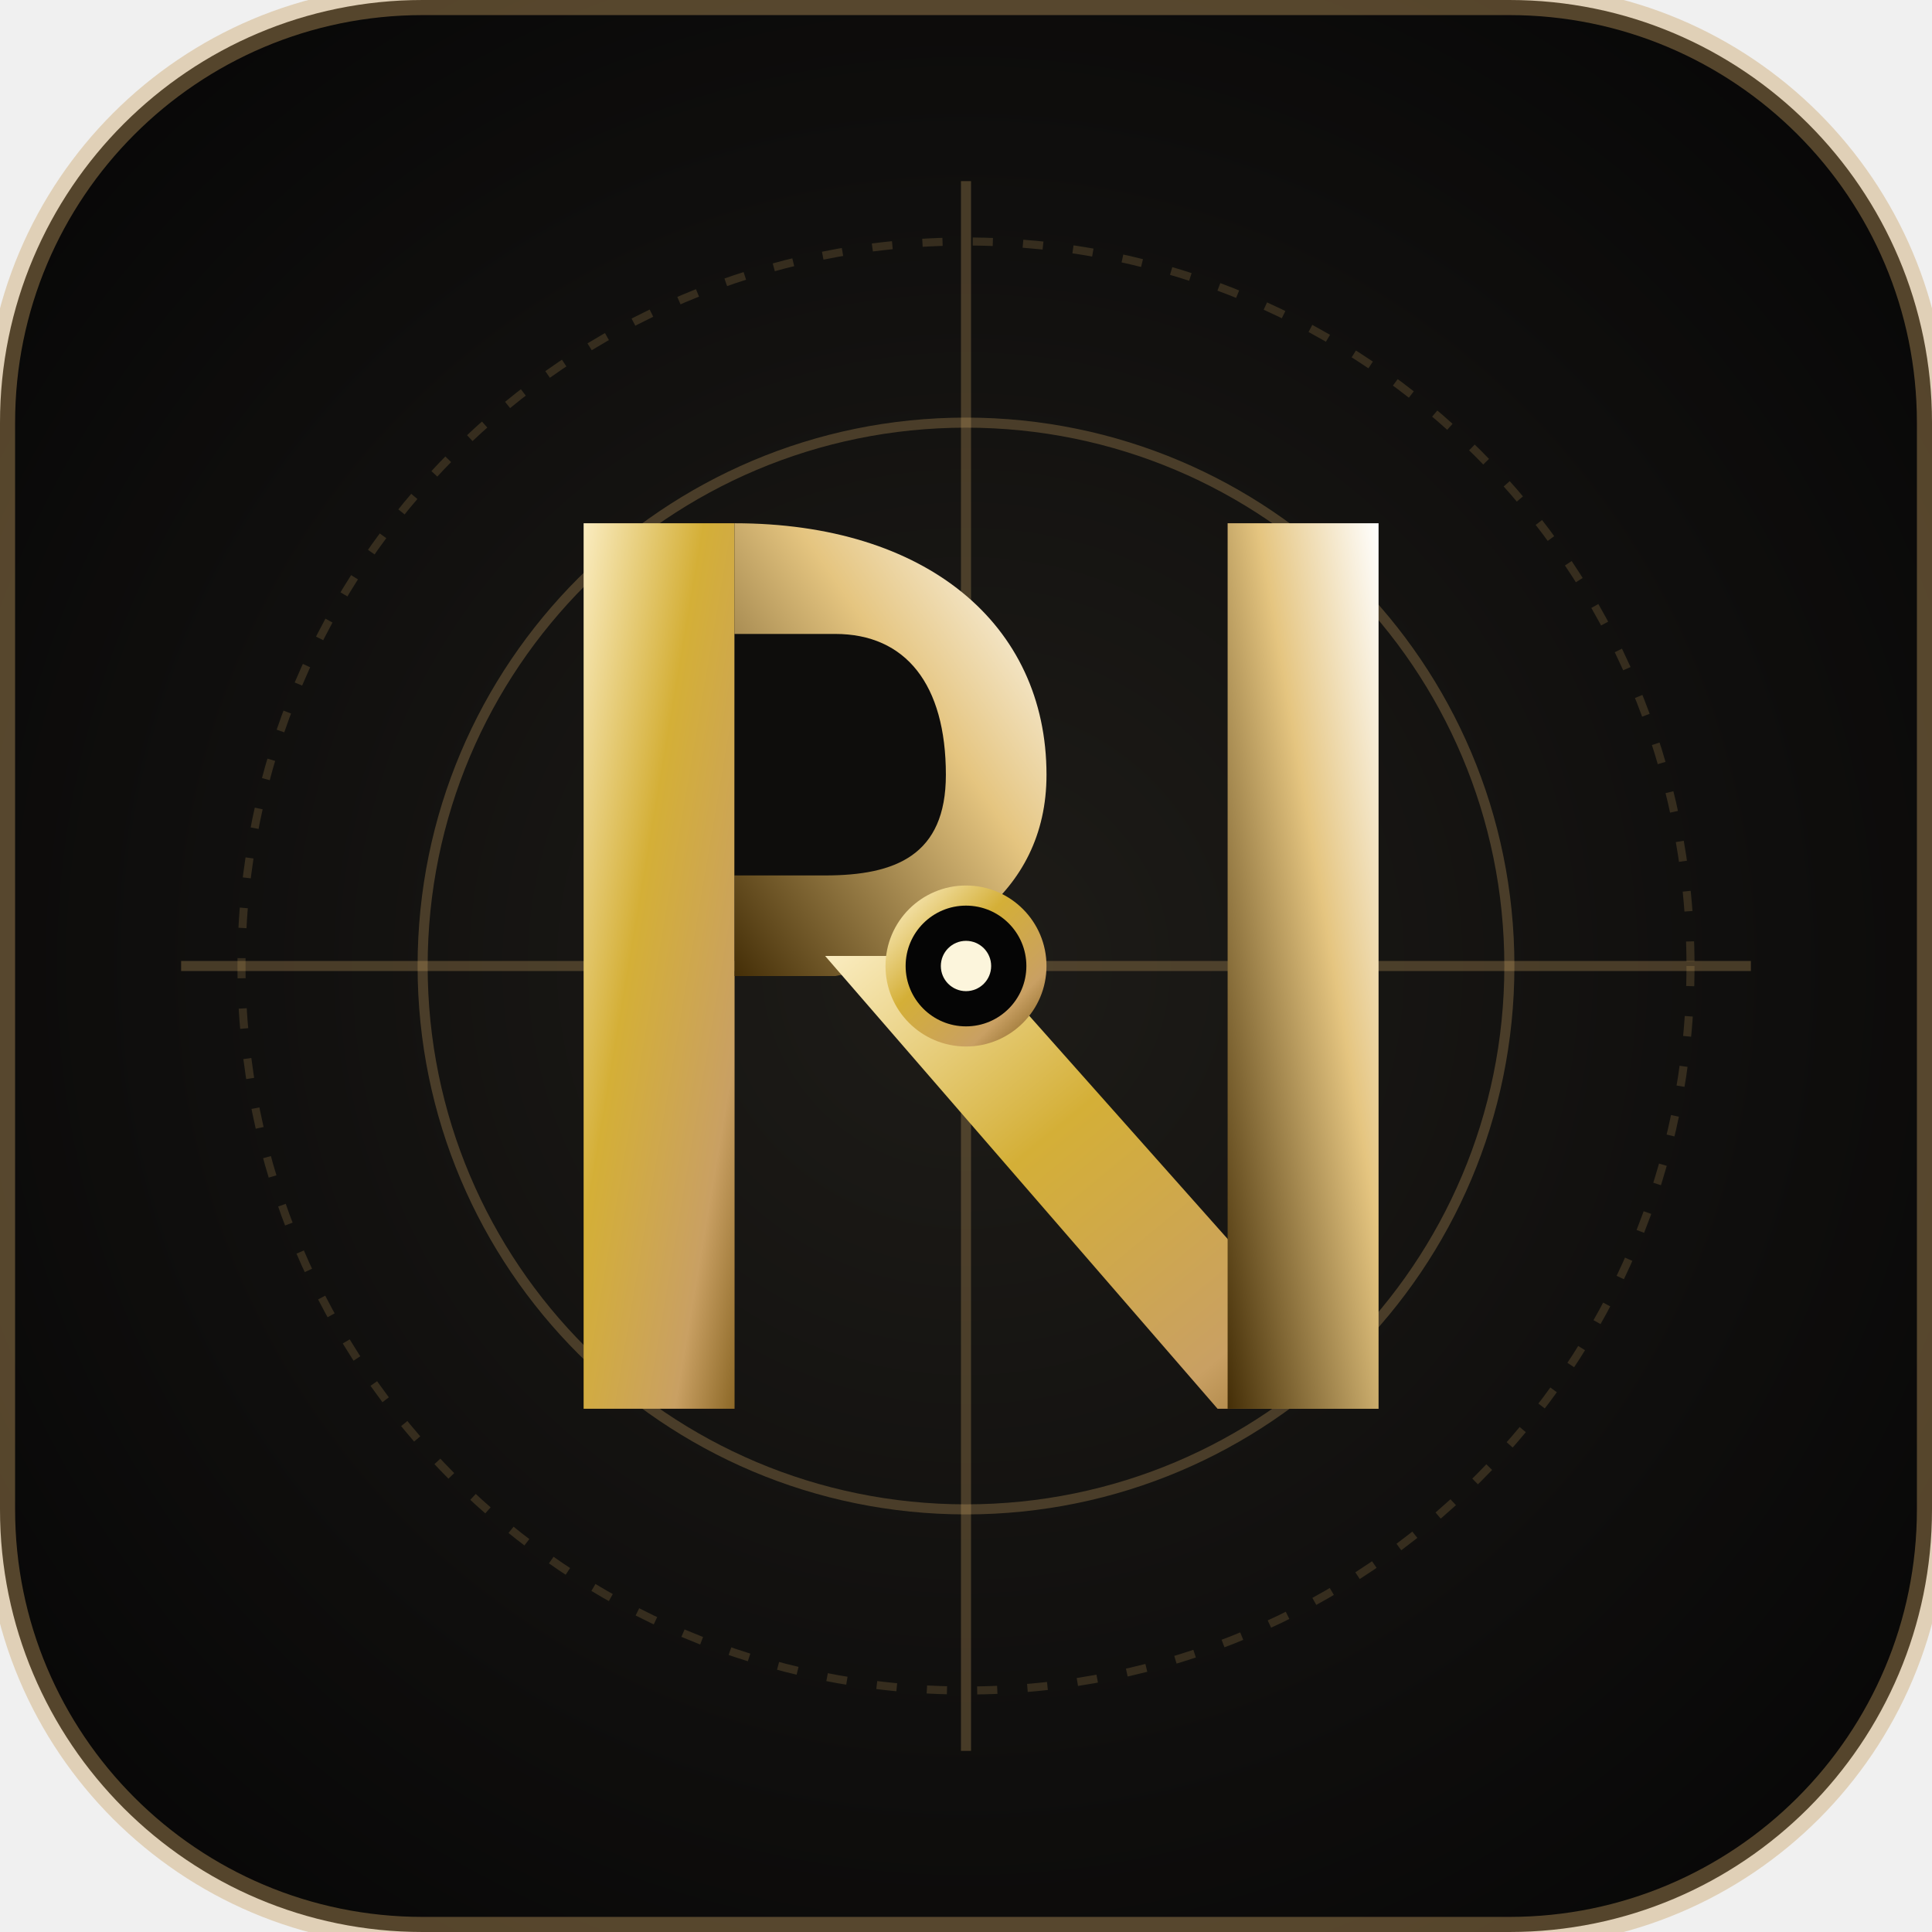
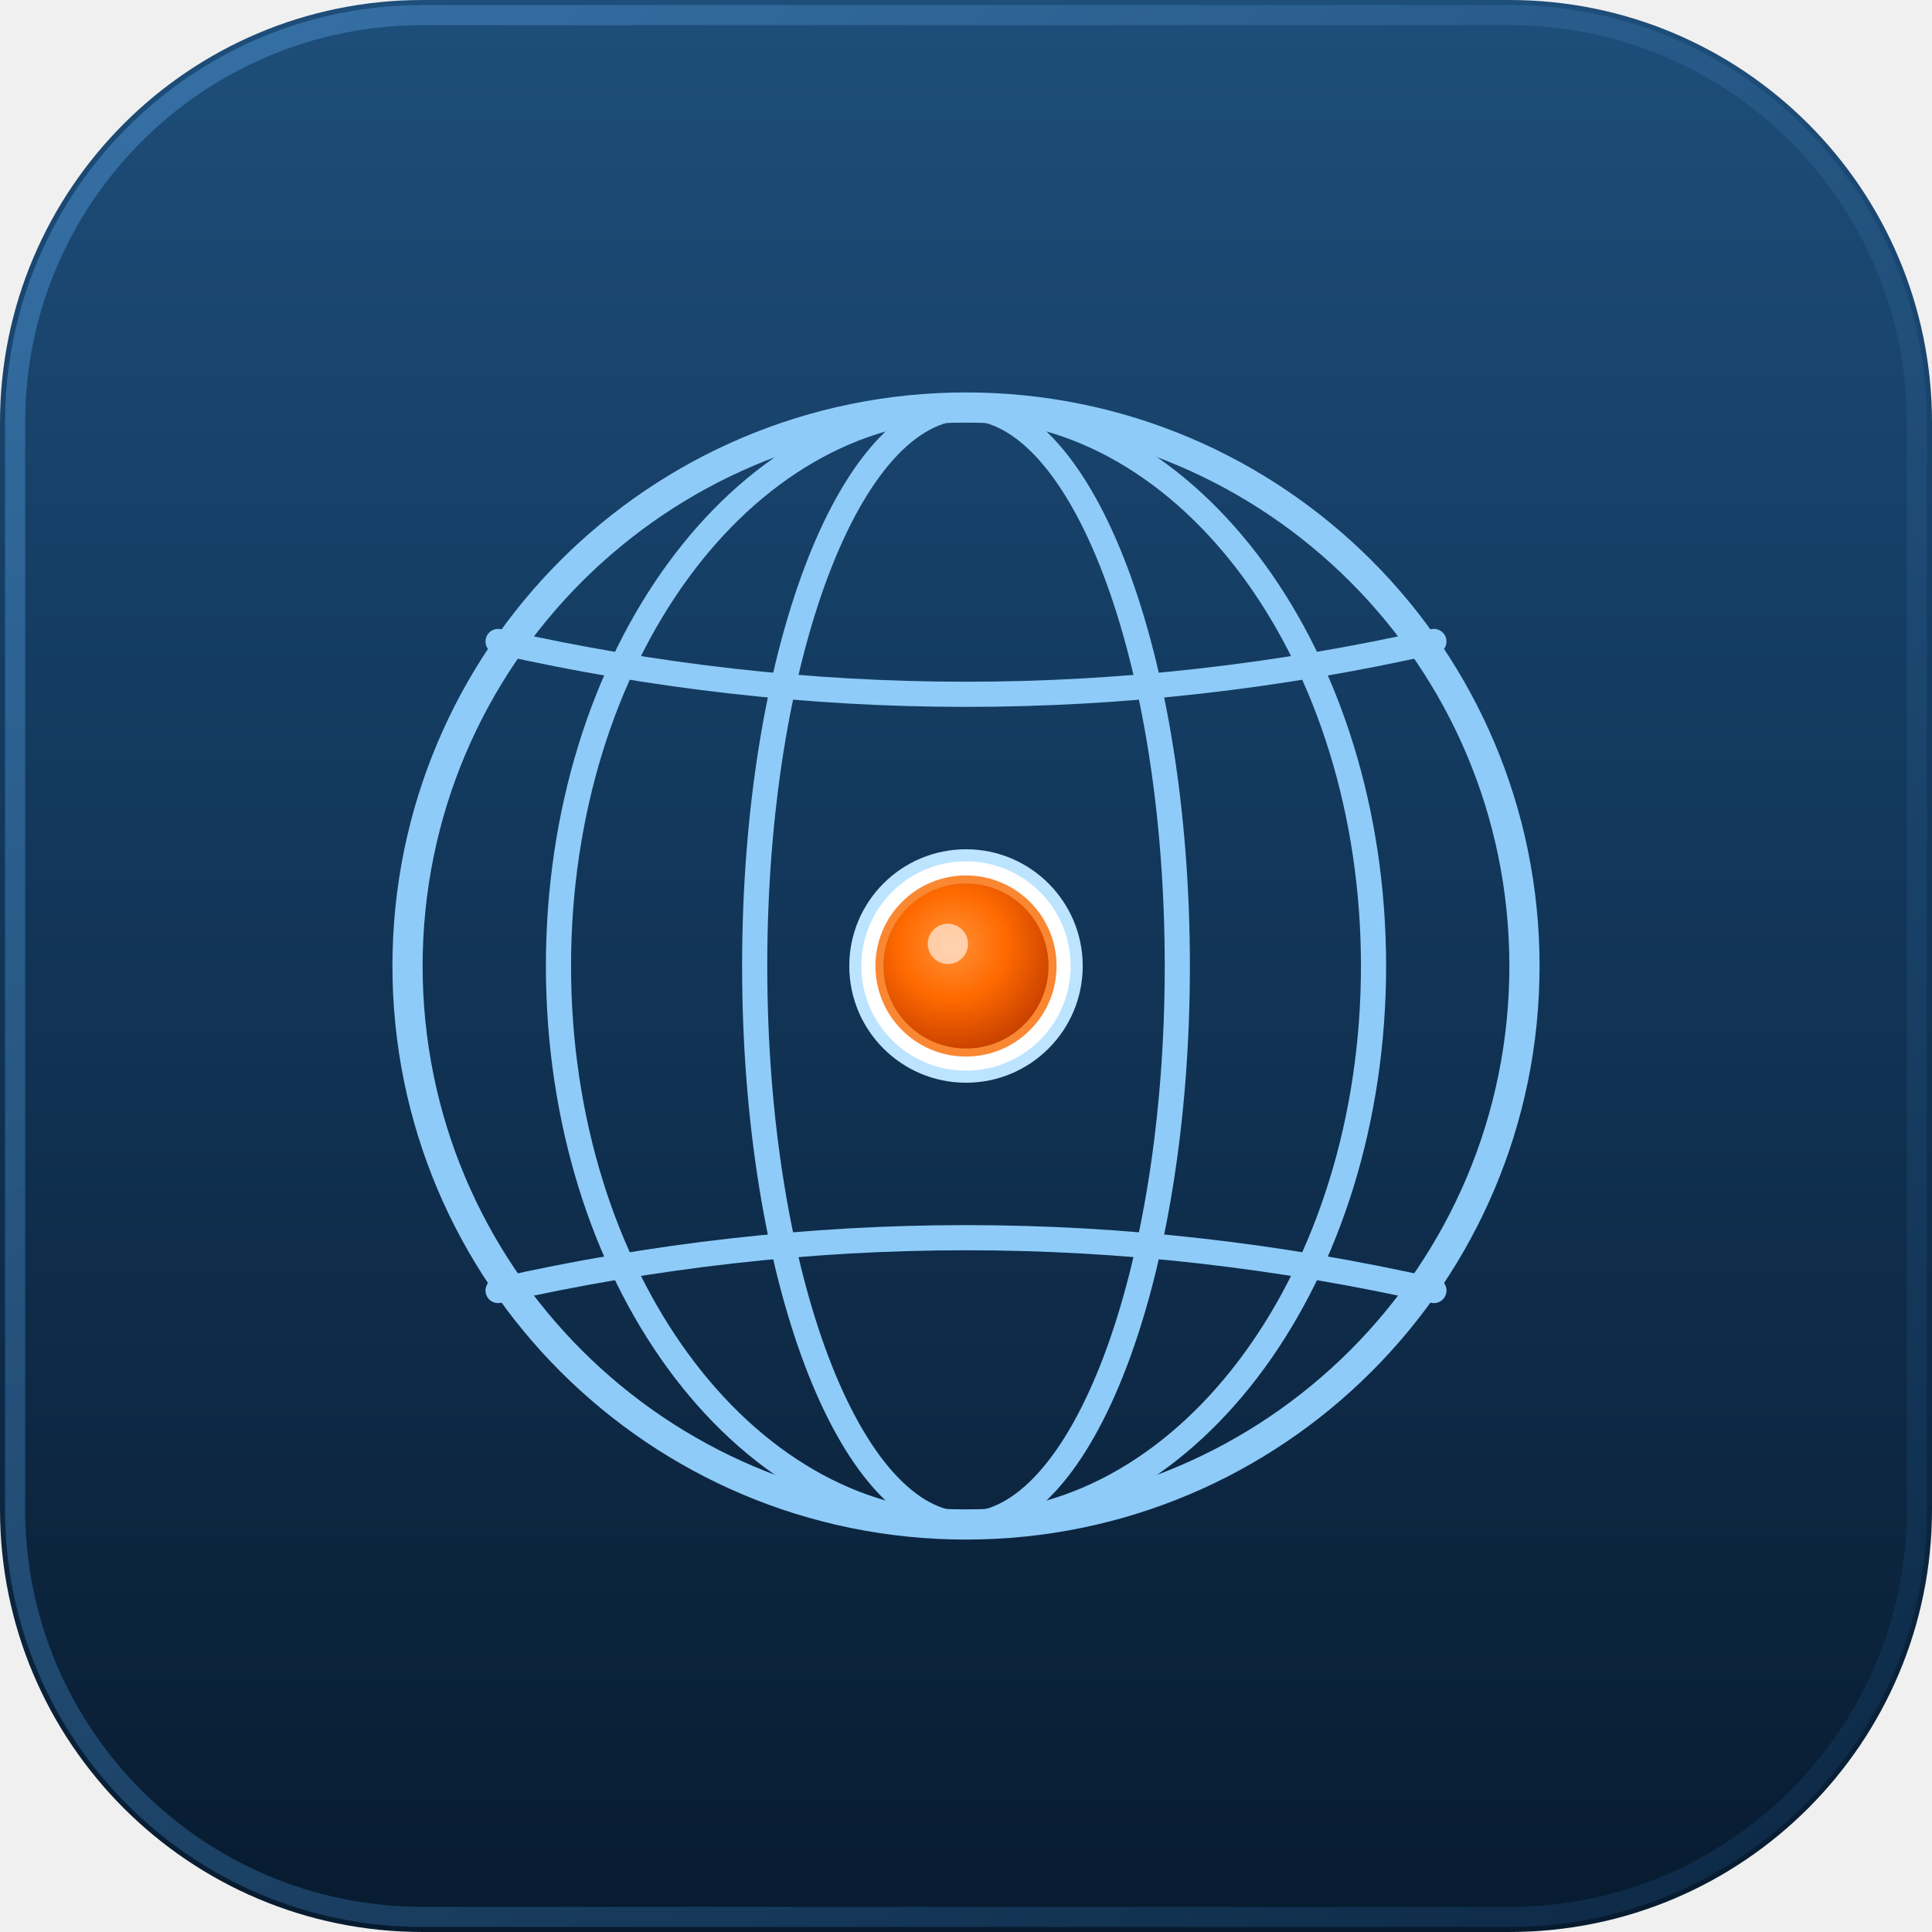
<svg xmlns="http://www.w3.org/2000/svg" viewBox="0 0 192 192" width="100%" height="100%">
  <defs>
-     <radialGradient id="bgGrad192" cx="50%" cy="50%" r="70%">
-       <stop offset="0%" stop-color="#1e1c18" />
-       <stop offset="60%" stop-color="#0f0e0d" />
-       <stop offset="100%" stop-color="#050505" />
+     <linearGradient id="bgNavyGrad192" x1="0%" y1="0%" x2="0%" y2="100%">
+       <stop offset="0%" stop-color="#1e4e7a" />
+       <stop offset="35%" stop-color="#143c62" />
+       <stop offset="80%" stop-color="#0c253f" />
+       <stop offset="100%" stop-color="#071b2f" />
+     </linearGradient>
+     <linearGradient id="borderSheen192" x1="0%" y1="0%" x2="100%" y2="100%">
+       <stop offset="0%" stop-color="#478bc7" stop-opacity="0.6" />
+       <stop offset="100%" stop-color="#0e2f50" stop-opacity="0.6" />
+     </linearGradient>
+     <linearGradient id="reticleGrad192" x1="0%" y1="0%" x2="100%" y2="100%">
+       <stop offset="0%" stop-color="#bce4ff" />
+       <stop offset="100%" stop-color="#8ecbf8" />
+     </linearGradient>
+     <radialGradient id="orangeCore192" cx="42%" cy="38%" r="62%">
+       <stop offset="0%" stop-color="#ff9138" />
+       <stop offset="50%" stop-color="#ff6a00" />
+       <stop offset="100%" stop-color="#c94100" />
    </radialGradient>
-     <linearGradient id="goldPrimary192" x1="0%" y1="0%" x2="100%" y2="100%">
-       <stop offset="0%" stop-color="#faecc0" />
-       <stop offset="40%" stop-color="#d4af37" />
-       <stop offset="80%" stop-color="#c9a063" />
-       <stop offset="100%" stop-color="#8c6827" />
-     </linearGradient>
-     <linearGradient id="goldAccent192" x1="100%" y1="0%" x2="0%" y2="100%">
-       <stop offset="0%" stop-color="#ffffff" />
-       <stop offset="40%" stop-color="#e5c580" />
-       <stop offset="100%" stop-color="#442e07" />
-     </linearGradient>
  </defs>
-   <rect width="192" height="192" rx="42" fill="url(#bgGrad192)" stroke="#c9a063" stroke-width="3" stroke-opacity="0.4" />
-   <circle cx="96" cy="96" r="72" fill="none" stroke="#c9a063" stroke-width="0.8" stroke-opacity="0.2" stroke-dasharray="2 3" />
-   <circle cx="96" cy="96" r="54" fill="none" stroke="#c9a063" stroke-width="1" stroke-opacity="0.3" />
-   <line x1="96" y1="18" x2="96" y2="174" stroke="#c9a063" stroke-width="1" stroke-opacity="0.3" />
-   <line x1="18" y1="96" x2="174" y2="96" stroke="#c9a063" stroke-width="1" stroke-opacity="0.3" />
-   <path d="M 58 52 L 73 52 L 73 140 L 58 140 Z" fill="url(#goldPrimary192)" />
-   <path d="M 73 52 C 92 52 104 62 104 77 C 104 89 94 95 83 97 L 73 97 Z" fill="url(#goldAccent192)" />
-   <path d="M 73 63 L 83 63 C 90 63 94 68 94 77 C 94 85 89 87 82 87 L 73 87 Z" fill="#0e0d0c" />
-   <path d="M 82 95 L 121 140 L 137 140 L 97 95 Z" fill="url(#goldPrimary192)" />
-   <path d="M 122 52 L 137 52 L 137 140 L 122 140 Z" fill="url(#goldAccent192)" />
-   <circle cx="96" cy="96" r="7" fill="#050505" stroke="url(#goldPrimary192)" stroke-width="2" />
-   <circle cx="96" cy="96" r="2.5" fill="#fcf5dc" />
+   <rect width="192" height="192" rx="42" fill="url(#bgNavyGrad192)" />
+   <rect x="1.5" y="1.5" width="189" height="189" rx="40.5" fill="none" stroke="url(#borderSheen192)" stroke-width="2" />
+   <g>
+     <circle cx="96" cy="96" r="55.5" fill="none" stroke="#8ecbf8" stroke-width="3" />
+     <ellipse cx="96" cy="96" rx="21" ry="55.5" fill="none" stroke="#8ecbf8" stroke-width="2.5" />
+     <ellipse cx="96" cy="96" rx="40.5" ry="55.5" fill="none" stroke="#8ecbf8" stroke-width="2.5" />
+     <path d="M 49.5 63.75 Q 96 74.25 142.5 63.75" fill="none" stroke="#8ecbf8" stroke-width="2.5" stroke-linecap="round" />
+     <path d="M 49.5 128.25 Q 96 117.75 142.5 128.25" fill="none" stroke="#8ecbf8" stroke-width="2.5" stroke-linecap="round" />
+     <line x1="27" y1="96" x2="165" y2="96" stroke="url(#reticleGrad192)" stroke-width="3.2" />
+     <line x1="27" y1="87.75" x2="27" y2="104.25" stroke="url(#reticleGrad192)" stroke-width="3.2" stroke-linecap="round" />
+     <line x1="165" y1="87.75" x2="165" y2="104.25" stroke="url(#reticleGrad192)" stroke-width="3.2" stroke-linecap="round" />
+     <line x1="96" y1="27" x2="96" y2="165" stroke="url(#reticleGrad192)" stroke-width="3.2" />
+     <line x1="87.75" y1="27" x2="104.25" y2="27" stroke="url(#reticleGrad192)" stroke-width="3.2" stroke-linecap="round" />
+     <line x1="87.75" y1="165" x2="104.25" y2="165" stroke="url(#reticleGrad192)" stroke-width="3.2" stroke-linecap="round" />
+     <circle cx="96" cy="96" r="11" fill="#ffffff" stroke="#bce4ff" stroke-width="1.2" />
+     <circle cx="96" cy="96" r="8.6" fill="url(#orangeCore192)" stroke="#fa8732" stroke-width="0.8" />
+     <circle cx="94.2" cy="93.8" r="2" fill="#ffffff" opacity="0.6" />
+   </g>
</svg>
